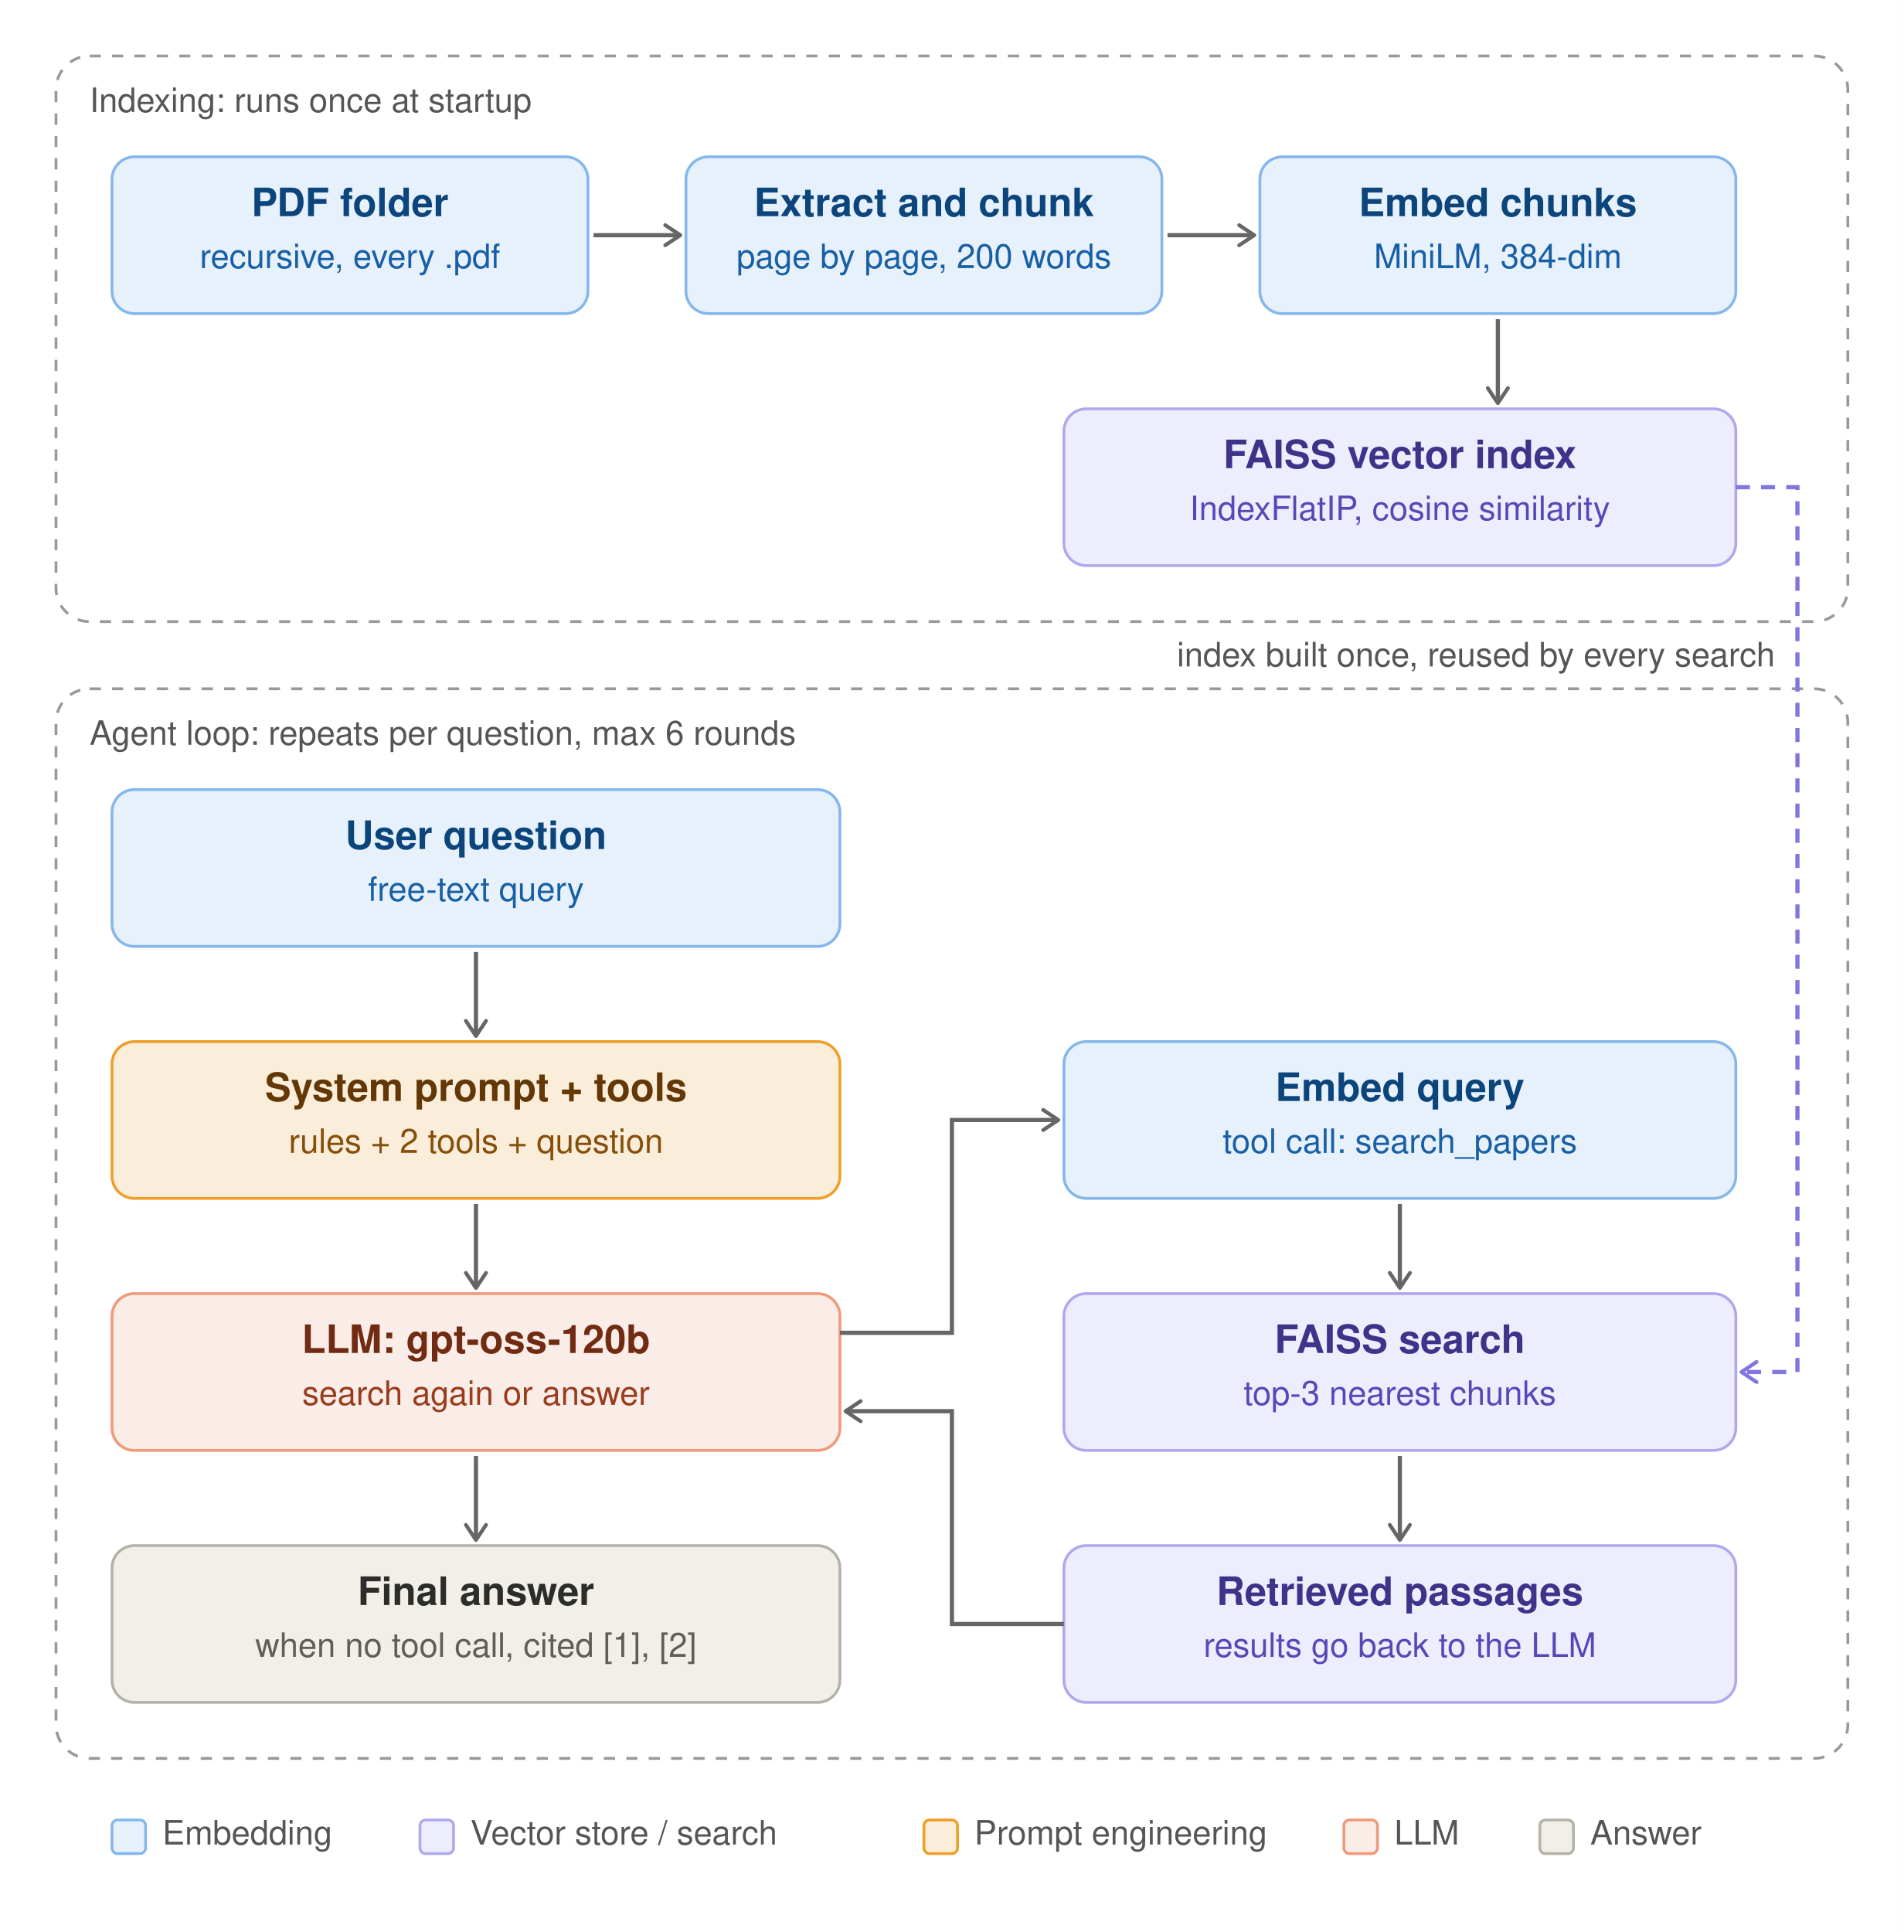
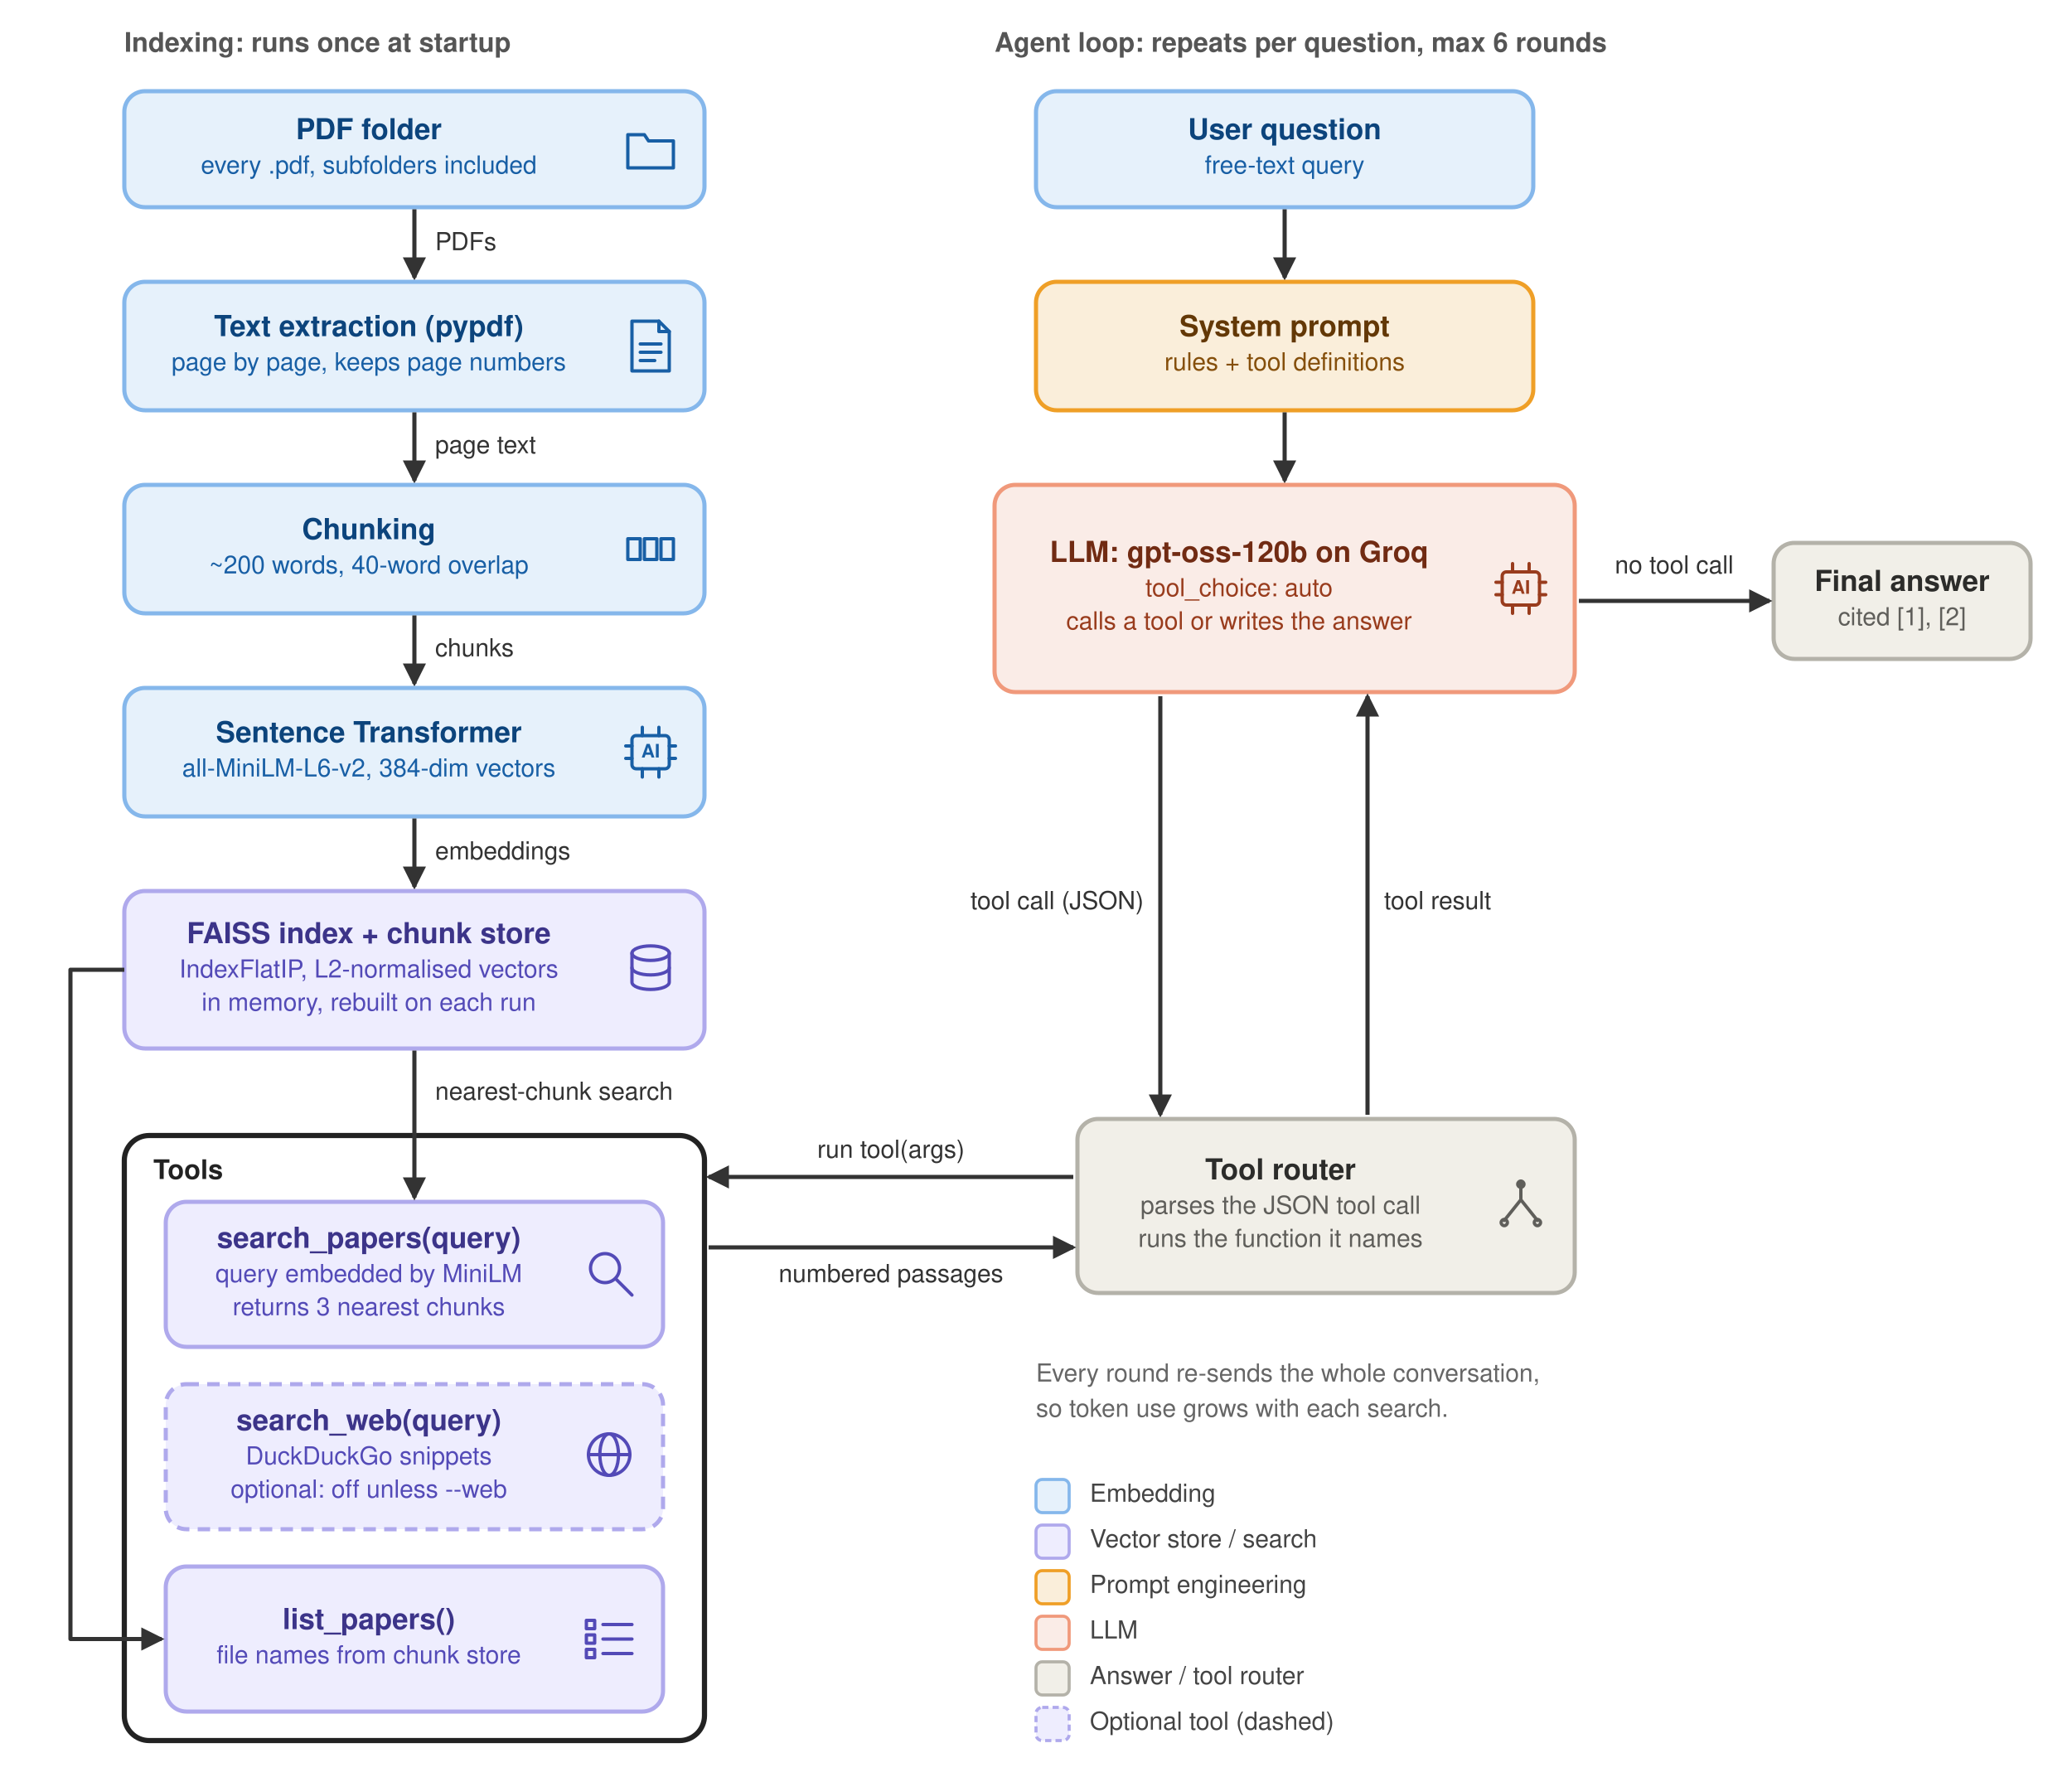
- <svg xmlns="http://www.w3.org/2000/svg" viewBox="0 0 680 690" width="680" height="690" font-family="Segoe UI, Helvetica, Arial, sans-serif" role="img" aria-label="Agentic RAG block diagram">
+ <svg xmlns="http://www.w3.org/2000/svg" viewBox="0 0 1000 860" width="1000" height="860" font-family="Segoe UI, Helvetica, Arial, sans-serif" role="img" aria-label="Agentic RAG block diagram">
  <defs>
-     <marker id="a" viewBox="0 0 10 10" refX="8" refY="5" markerWidth="6" markerHeight="6" orient="auto">
-       <path d="M2 1L8 5L2 9" fill="none" stroke="#666" stroke-width="1.5" stroke-linecap="round" stroke-linejoin="round" />
-     </marker>
-     <marker id="b" viewBox="0 0 10 10" refX="8" refY="5" markerWidth="6" markerHeight="6" orient="auto">
-       <path d="M2 1L8 5L2 9" fill="none" stroke="#7F77DD" stroke-width="1.5" stroke-linecap="round" stroke-linejoin="round" />
+     <marker id="ah" viewBox="0 0 10 10" refX="8" refY="5" markerWidth="7" markerHeight="7" orient="auto">
+       <path d="M1 1L9 5L1 9z" fill="#333" />
    </marker>
  </defs>
-   <rect width="680" height="690" fill="#ffffff" />
-   <rect x="20" y="20" width="640" height="202" rx="12" fill="none" stroke="#999" stroke-width="1" stroke-dasharray="4 4" />
-   <text x="32" y="40" font-size="12" fill="#555">Indexing: runs once at startup</text>
-   <rect x="40" y="56" width="170" height="56" rx="8" fill="#E6F1FB" stroke="#85B7EB" stroke-width="1" />
-   <text x="125.0" y="74" text-anchor="middle" dominant-baseline="central" font-size="14" font-weight="600" fill="#0C447C">PDF folder</text>
-   <text x="125.0" y="93" text-anchor="middle" dominant-baseline="central" font-size="12" fill="#185FA5">recursive, every .pdf</text>
-   <rect x="245" y="56" width="170" height="56" rx="8" fill="#E6F1FB" stroke="#85B7EB" stroke-width="1" />
-   <text x="330.0" y="74" text-anchor="middle" dominant-baseline="central" font-size="14" font-weight="600" fill="#0C447C">Extract and chunk</text>
-   <text x="330.0" y="93" text-anchor="middle" dominant-baseline="central" font-size="12" fill="#185FA5">page by page, 200 words</text>
-   <rect x="450" y="56" width="170" height="56" rx="8" fill="#E6F1FB" stroke="#85B7EB" stroke-width="1" />
-   <text x="535.0" y="74" text-anchor="middle" dominant-baseline="central" font-size="14" font-weight="600" fill="#0C447C">Embed chunks</text>
-   <text x="535.0" y="93" text-anchor="middle" dominant-baseline="central" font-size="12" fill="#185FA5">MiniLM, 384-dim</text>
-   <rect x="380" y="146" width="240" height="56" rx="8" fill="#EEEDFE" stroke="#AFA9EC" stroke-width="1" />
-   <text x="500.0" y="164" text-anchor="middle" dominant-baseline="central" font-size="14" font-weight="600" fill="#3C3489">FAISS vector index</text>
-   <text x="500.0" y="183" text-anchor="middle" dominant-baseline="central" font-size="12" fill="#534AB7">IndexFlatIP, cosine similarity</text>
-   <line x1="212" y1="84" x2="243" y2="84" stroke="#666" stroke-width="1.5" marker-end="url(#a)" />
-   <line x1="417" y1="84" x2="448" y2="84" stroke="#666" stroke-width="1.5" marker-end="url(#a)" />
-   <line x1="535" y1="114" x2="535" y2="144" stroke="#666" stroke-width="1.5" marker-end="url(#a)" />
-   <rect x="20" y="246" width="640" height="382" rx="12" fill="none" stroke="#999" stroke-width="1" stroke-dasharray="4 4" />
-   <text x="32" y="266" font-size="12" fill="#555">Agent loop: repeats per question, max 6 rounds</text>
-   <rect x="40" y="282" width="260" height="56" rx="8" fill="#E6F1FB" stroke="#85B7EB" stroke-width="1" />
-   <text x="170.0" y="300" text-anchor="middle" dominant-baseline="central" font-size="14" font-weight="600" fill="#0C447C">User question</text>
-   <text x="170.0" y="319" text-anchor="middle" dominant-baseline="central" font-size="12" fill="#185FA5">free-text query</text>
-   <rect x="40" y="372" width="260" height="56" rx="8" fill="#FAEEDA" stroke="#EF9F27" stroke-width="1" />
-   <text x="170.0" y="390" text-anchor="middle" dominant-baseline="central" font-size="14" font-weight="600" fill="#633806">System prompt + tools</text>
-   <text x="170.0" y="409" text-anchor="middle" dominant-baseline="central" font-size="12" fill="#854F0B">rules + 2 tools + question</text>
-   <rect x="40" y="462" width="260" height="56" rx="8" fill="#FAECE7" stroke="#F0997B" stroke-width="1" />
-   <text x="170.0" y="480" text-anchor="middle" dominant-baseline="central" font-size="14" font-weight="600" fill="#712B13">LLM: gpt-oss-120b</text>
-   <text x="170.0" y="499" text-anchor="middle" dominant-baseline="central" font-size="12" fill="#993C1D">search again or answer</text>
-   <rect x="40" y="552" width="260" height="56" rx="8" fill="#F1EFE8" stroke="#B4B2A9" stroke-width="1" />
-   <text x="170.0" y="570" text-anchor="middle" dominant-baseline="central" font-size="14" font-weight="600" fill="#2C2C2A">Final answer</text>
-   <text x="170.0" y="589" text-anchor="middle" dominant-baseline="central" font-size="12" fill="#5F5E5A">when no tool call, cited [1], [2]</text>
-   <line x1="170" y1="340" x2="170" y2="370" stroke="#666" stroke-width="1.5" marker-end="url(#a)" />
-   <line x1="170" y1="430" x2="170" y2="460" stroke="#666" stroke-width="1.5" marker-end="url(#a)" />
-   <line x1="170" y1="520" x2="170" y2="550" stroke="#666" stroke-width="1.5" marker-end="url(#a)" />
-   <rect x="380" y="372" width="240" height="56" rx="8" fill="#E6F1FB" stroke="#85B7EB" stroke-width="1" />
-   <text x="500.0" y="390" text-anchor="middle" dominant-baseline="central" font-size="14" font-weight="600" fill="#0C447C">Embed query</text>
-   <text x="500.0" y="409" text-anchor="middle" dominant-baseline="central" font-size="12" fill="#185FA5">tool call: search_papers</text>
-   <rect x="380" y="462" width="240" height="56" rx="8" fill="#EEEDFE" stroke="#AFA9EC" stroke-width="1" />
-   <text x="500.0" y="480" text-anchor="middle" dominant-baseline="central" font-size="14" font-weight="600" fill="#3C3489">FAISS search</text>
-   <text x="500.0" y="499" text-anchor="middle" dominant-baseline="central" font-size="12" fill="#534AB7">top-3 nearest chunks</text>
-   <rect x="380" y="552" width="240" height="56" rx="8" fill="#EEEDFE" stroke="#AFA9EC" stroke-width="1" />
-   <text x="500.0" y="570" text-anchor="middle" dominant-baseline="central" font-size="14" font-weight="600" fill="#3C3489">Retrieved passages</text>
-   <text x="500.0" y="589" text-anchor="middle" dominant-baseline="central" font-size="12" fill="#534AB7">results go back to the LLM</text>
-   <line x1="500" y1="430" x2="500" y2="460" stroke="#666" stroke-width="1.5" marker-end="url(#a)" />
-   <line x1="500" y1="520" x2="500" y2="550" stroke="#666" stroke-width="1.5" marker-end="url(#a)" />
-   <path d="M300 476 L340 476 L340 400 L378 400" fill="none" stroke="#666" stroke-width="1.5" marker-end="url(#a)" />
-   <path d="M380 580 L340 580 L340 504 L302 504" fill="none" stroke="#666" stroke-width="1.5" marker-end="url(#a)" />
-   <path d="M620 174 L642 174 L642 490 L622 490" fill="none" stroke="#7F77DD" stroke-width="1.5" stroke-dasharray="5 4" marker-end="url(#b)" />
-   <text x="634" y="238" text-anchor="end" font-size="12" fill="#555">index built once, reused by every search</text>
-   <rect x="40" y="650" width="12" height="12" rx="2" fill="#E6F1FB" stroke="#85B7EB" />
-   <text x="58" y="656" dominant-baseline="central" font-size="12" fill="#555">Embedding</text>
-   <rect x="150" y="650" width="12" height="12" rx="2" fill="#EEEDFE" stroke="#AFA9EC" />
-   <text x="168" y="656" dominant-baseline="central" font-size="12" fill="#555">Vector store / search</text>
-   <rect x="330" y="650" width="12" height="12" rx="2" fill="#FAEEDA" stroke="#EF9F27" />
-   <text x="348" y="656" dominant-baseline="central" font-size="12" fill="#555">Prompt engineering</text>
-   <rect x="480" y="650" width="12" height="12" rx="2" fill="#FAECE7" stroke="#F0997B" />
-   <text x="498" y="656" dominant-baseline="central" font-size="12" fill="#555">LLM</text>
-   <rect x="550" y="650" width="12" height="12" rx="2" fill="#F1EFE8" stroke="#B4B2A9" />
-   <text x="568" y="656" dominant-baseline="central" font-size="12" fill="#555">Answer</text>
+   <rect width="1000" height="860" fill="#ffffff" />
+   <text x="60" y="22" text-anchor="start" dominant-baseline="central" font-size="13" font-weight="700" fill="#555">Indexing: runs once at startup</text>
+   <text x="480" y="22" text-anchor="start" dominant-baseline="central" font-size="13" font-weight="700" fill="#555">Agent loop: repeats per question, max 6 rounds</text>
+   <rect x="60" y="44" width="280" height="56" rx="10" fill="#E6F1FB" stroke="#85B7EB" stroke-width="2" />
+   <text x="178.0" y="64.0" text-anchor="middle" dominant-baseline="central" font-size="14" font-weight="700" fill="#0C447C">PDF folder</text>
+   <text x="178.0" y="81.0" text-anchor="middle" dominant-baseline="central" font-size="12" fill="#185FA5">every .pdf, subfolders included</text>
+   <g transform="translate(302,59.0)" fill="none" stroke="#185FA5" stroke-width="1.6" stroke-linecap="round" stroke-linejoin="round">
+     <path d="M1 6h8l2 3h12v13H1z" />
+   </g>
+   <line x1="200" y1="101" x2="200" y2="134" stroke="#333" stroke-width="2" marker-end="url(#ah)" />
+   <text x="210" y="118" text-anchor="start" dominant-baseline="central" font-size="12" font-weight="400" fill="#333">PDFs</text>
+   <rect x="60" y="136" width="280" height="62" rx="10" fill="#E6F1FB" stroke="#85B7EB" stroke-width="2" />
+   <text x="178.0" y="159.0" text-anchor="middle" dominant-baseline="central" font-size="14" font-weight="700" fill="#0C447C">Text extraction (pypdf)</text>
+   <text x="178.0" y="176.0" text-anchor="middle" dominant-baseline="central" font-size="12" fill="#185FA5">page by page, keeps page numbers</text>
+   <g transform="translate(302,154.0)" fill="none" stroke="#185FA5" stroke-width="1.6" stroke-linecap="round" stroke-linejoin="round">
+     <path d="M3 1h13l5 5v19H3z" />
+     <path d="M16 1v5h5" />
+     <path d="M7 12h10M7 16h10M7 20h7" />
+   </g>
+   <line x1="200" y1="199" x2="200" y2="232" stroke="#333" stroke-width="2" marker-end="url(#ah)" />
+   <text x="210" y="216" text-anchor="start" dominant-baseline="central" font-size="12" font-weight="400" fill="#333">page text</text>
+   <rect x="60" y="234" width="280" height="62" rx="10" fill="#E6F1FB" stroke="#85B7EB" stroke-width="2" />
+   <text x="178.0" y="257.0" text-anchor="middle" dominant-baseline="central" font-size="14" font-weight="700" fill="#0C447C">Chunking</text>
+   <text x="178.0" y="274.0" text-anchor="middle" dominant-baseline="central" font-size="12" fill="#185FA5">~200 words, 40-word overlap</text>
+   <g transform="translate(302,252.0)" fill="none" stroke="#185FA5" stroke-width="1.6" stroke-linecap="round" stroke-linejoin="round">
+     <rect x="1" y="8" width="6" height="10" />
+     <rect x="9" y="8" width="6" height="10" />
+     <rect x="17" y="8" width="6" height="10" />
+   </g>
+   <line x1="200" y1="297" x2="200" y2="330" stroke="#333" stroke-width="2" marker-end="url(#ah)" />
+   <text x="210" y="314" text-anchor="start" dominant-baseline="central" font-size="12" font-weight="400" fill="#333">chunks</text>
+   <rect x="60" y="332" width="280" height="62" rx="10" fill="#E6F1FB" stroke="#85B7EB" stroke-width="2" />
+   <text x="178.0" y="355.0" text-anchor="middle" dominant-baseline="central" font-size="14" font-weight="700" fill="#0C447C">Sentence Transformer</text>
+   <text x="178.0" y="372.0" text-anchor="middle" dominant-baseline="central" font-size="12" fill="#185FA5">all-MiniLM-L6-v2, 384-dim vectors</text>
+   <g transform="translate(302,350.0)" fill="none" stroke="#185FA5" stroke-width="1.6" stroke-linecap="round" stroke-linejoin="round">
+     <rect x="3" y="5" width="18" height="16" rx="2" />
+     <path d="M8 5V1M16 5V1M8 21v4M16 21v4M3 10H0M3 16H0M21 10h3M21 16h3" />
+   </g>
+   <text x="314" y="363.5" text-anchor="middle" dominant-baseline="central" font-size="9" font-weight="700" fill="#185FA5">AI</text>
+   <line x1="200" y1="395" x2="200" y2="428" stroke="#333" stroke-width="2" marker-end="url(#ah)" />
+   <text x="210" y="412" text-anchor="start" dominant-baseline="central" font-size="12" font-weight="400" fill="#333">embeddings</text>
+   <rect x="60" y="430" width="280" height="76" rx="10" fill="#EEEDFE" stroke="#AFA9EC" stroke-width="2" />
+   <text x="178.0" y="452.0" text-anchor="middle" dominant-baseline="central" font-size="14" font-weight="700" fill="#3C3489">FAISS index + chunk store</text>
+   <text x="178.0" y="469.0" text-anchor="middle" dominant-baseline="central" font-size="12" fill="#534AB7">IndexFlatIP, L2-normalised vectors</text>
+   <text x="178.0" y="485.0" text-anchor="middle" dominant-baseline="central" font-size="12" fill="#534AB7">in memory, rebuilt on each run</text>
+   <g transform="translate(302,455.0)" fill="none" stroke="#534AB7" stroke-width="1.6" stroke-linecap="round" stroke-linejoin="round">
+     <ellipse cx="12" cy="5" rx="9" ry="3.5" />
+     <path d="M3 5v14c0 2 4 3.5 9 3.5s9-1.5 9-3.5V5" />
+     <path d="M3 12c0 2 4 3.5 9 3.5s9-1.5 9-3.5" />
+   </g>
+   <rect x="60" y="548" width="280" height="292" rx="12" fill="none" stroke="#222" stroke-width="2.5" />
+   <text x="74" y="566" text-anchor="start" dominant-baseline="central" font-size="13" font-weight="700" fill="#222">Tools</text>
+   <rect x="80" y="580" width="240" height="70" rx="10" fill="#EEEDFE" stroke="#AFA9EC" stroke-width="2" />
+   <text x="178.0" y="599.0" text-anchor="middle" dominant-baseline="central" font-size="14" font-weight="700" fill="#3C3489">search_papers(query)</text>
+   <text x="178.0" y="616.0" text-anchor="middle" dominant-baseline="central" font-size="12" fill="#534AB7">query embedded by MiniLM</text>
+   <text x="178.0" y="632.0" text-anchor="middle" dominant-baseline="central" font-size="12" fill="#534AB7">returns 3 nearest chunks</text>
+   <g transform="translate(282,602.0)" fill="none" stroke="#534AB7" stroke-width="1.6" stroke-linecap="round" stroke-linejoin="round">
+     <circle cx="10" cy="10" r="7" />
+     <path d="M15.5 15.5L23 23" />
+   </g>
+   <rect x="80" y="668" width="240" height="70" rx="10" fill="#EEEDFE" stroke="#AFA9EC" stroke-width="2" stroke-dasharray="6 4" />
+   <text x="178.0" y="687.0" text-anchor="middle" dominant-baseline="central" font-size="14" font-weight="700" fill="#3C3489">search_web(query)</text>
+   <text x="178.0" y="704.0" text-anchor="middle" dominant-baseline="central" font-size="12" fill="#534AB7">DuckDuckGo snippets</text>
+   <text x="178.0" y="720.0" text-anchor="middle" dominant-baseline="central" font-size="12" fill="#534AB7">optional: off unless --web</text>
+   <g transform="translate(282,690.0)" fill="none" stroke="#534AB7" stroke-width="1.6" stroke-linecap="round" stroke-linejoin="round">
+     <circle cx="12" cy="12" r="10" />
+     <ellipse cx="12" cy="12" rx="4.5" ry="10" />
+     <path d="M2 12h20" />
+   </g>
+   <rect x="80" y="756" width="240" height="70" rx="10" fill="#EEEDFE" stroke="#AFA9EC" stroke-width="2" />
+   <text x="178.0" y="783.0" text-anchor="middle" dominant-baseline="central" font-size="14" font-weight="700" fill="#3C3489">list_papers()</text>
+   <text x="178.0" y="800.0" text-anchor="middle" dominant-baseline="central" font-size="12" fill="#534AB7">file names from chunk store</text>
+   <g transform="translate(282,778.0)" fill="none" stroke="#534AB7" stroke-width="1.6" stroke-linecap="round" stroke-linejoin="round">
+     <path d="M9 6h14M9 13h14M9 20h14" />
+     <rect x="1" y="4" width="4" height="4" />
+     <rect x="1" y="11" width="4" height="4" />
+     <rect x="1" y="18" width="4" height="4" />
+   </g>
+   <line x1="200" y1="507" x2="200" y2="578" stroke="#333" stroke-width="2" marker-end="url(#ah)" />
+   <text x="210" y="528" text-anchor="start" dominant-baseline="central" font-size="12" font-weight="400" fill="#333">nearest-chunk search</text>
+   <path d="M60 468 L34 468 L34 791 L78 791" fill="none" stroke="#333" stroke-width="2" stroke-linejoin="round" marker-end="url(#ah)" />
+   <rect x="500" y="44" width="240" height="56" rx="10" fill="#E6F1FB" stroke="#85B7EB" stroke-width="2" />
+   <text x="620.0" y="64.0" text-anchor="middle" dominant-baseline="central" font-size="14" font-weight="700" fill="#0C447C">User question</text>
+   <text x="620.0" y="81.0" text-anchor="middle" dominant-baseline="central" font-size="12" fill="#185FA5">free-text query</text>
+   <line x1="620" y1="101" x2="620" y2="134" stroke="#333" stroke-width="2" marker-end="url(#ah)" />
+   <rect x="500" y="136" width="240" height="62" rx="10" fill="#FAEEDA" stroke="#EF9F27" stroke-width="2" />
+   <text x="620.0" y="159.0" text-anchor="middle" dominant-baseline="central" font-size="14" font-weight="700" fill="#633806">System prompt</text>
+   <text x="620.0" y="176.0" text-anchor="middle" dominant-baseline="central" font-size="12" fill="#854F0B">rules + tool definitions</text>
+   <line x1="620" y1="199" x2="620" y2="232" stroke="#333" stroke-width="2" marker-end="url(#ah)" />
+   <rect x="480" y="234" width="280" height="100" rx="10" fill="#FAECE7" stroke="#F0997B" stroke-width="2" />
+   <text x="598.0" y="268.0" text-anchor="middle" dominant-baseline="central" font-size="14" font-weight="700" fill="#712B13">LLM: gpt-oss-120b on Groq</text>
+   <text x="598.0" y="285.0" text-anchor="middle" dominant-baseline="central" font-size="12" fill="#993C1D">tool_choice: auto</text>
+   <text x="598.0" y="301.0" text-anchor="middle" dominant-baseline="central" font-size="12" fill="#993C1D">calls a tool or writes the answer</text>
+   <g transform="translate(722,271.0)" fill="none" stroke="#993C1D" stroke-width="1.6" stroke-linecap="round" stroke-linejoin="round">
+     <rect x="3" y="5" width="18" height="16" rx="2" />
+     <path d="M8 5V1M16 5V1M8 21v4M16 21v4M3 10H0M3 16H0M21 10h3M21 16h3" />
+   </g>
+   <text x="734" y="284.5" text-anchor="middle" dominant-baseline="central" font-size="9" font-weight="700" fill="#993C1D">AI</text>
+   <rect x="856" y="262" width="124" height="56" rx="10" fill="#F1EFE8" stroke="#B4B2A9" stroke-width="2" />
+   <text x="918.0" y="282.0" text-anchor="middle" dominant-baseline="central" font-size="14" font-weight="700" fill="#2C2C2A">Final answer</text>
+   <text x="918.0" y="299.0" text-anchor="middle" dominant-baseline="central" font-size="12" fill="#5F5E5A">cited [1], [2]</text>
+   <line x1="762" y1="290" x2="854" y2="290" stroke="#333" stroke-width="2" marker-end="url(#ah)" />
+   <text x="808" y="274" text-anchor="middle" dominant-baseline="central" font-size="12" font-weight="400" fill="#333">no tool call</text>
+   <line x1="560" y1="336" x2="560" y2="538" stroke="#333" stroke-width="2" marker-end="url(#ah)" />
+   <text x="552" y="436" text-anchor="end" dominant-baseline="central" font-size="12" font-weight="400" fill="#333">tool call (JSON)</text>
+   <line x1="660" y1="538" x2="660" y2="336" stroke="#333" stroke-width="2" marker-end="url(#ah)" />
+   <text x="668" y="436" text-anchor="start" dominant-baseline="central" font-size="12" font-weight="400" fill="#333">tool result</text>
+   <rect x="520" y="540" width="240" height="84" rx="10" fill="#F1EFE8" stroke="#B4B2A9" stroke-width="2" />
+   <text x="618.0" y="566.0" text-anchor="middle" dominant-baseline="central" font-size="14" font-weight="700" fill="#2C2C2A">Tool router</text>
+   <text x="618.0" y="583.0" text-anchor="middle" dominant-baseline="central" font-size="12" fill="#5F5E5A">parses the JSON tool call</text>
+   <text x="618.0" y="599.0" text-anchor="middle" dominant-baseline="central" font-size="12" fill="#5F5E5A">runs the function it names</text>
+   <g transform="translate(722,569.0)" fill="none" stroke="#5F5E5A" stroke-width="1.6" stroke-linecap="round" stroke-linejoin="round">
+     <path d="M12 2v8M12 10L4 20M12 10l8 10" />
+     <circle cx="12" cy="2.5" r="1.5" />
+     <circle cx="4" cy="21" r="1.5" />
+     <circle cx="20" cy="21" r="1.5" />
+   </g>
+   <line x1="518" y1="568" x2="342" y2="568" stroke="#333" stroke-width="2" marker-end="url(#ah)" />
+   <text x="430" y="556" text-anchor="middle" dominant-baseline="central" font-size="12" font-weight="400" fill="#333">run tool(args)</text>
+   <line x1="342" y1="602" x2="518" y2="602" stroke="#333" stroke-width="2" marker-end="url(#ah)" />
+   <text x="430" y="616" text-anchor="middle" dominant-baseline="central" font-size="12" font-weight="400" fill="#333">numbered passages</text>
+   <text x="500" y="664" text-anchor="start" dominant-baseline="central" font-size="12" font-weight="400" fill="#666">Every round re-sends the whole conversation,</text>
+   <text x="500" y="681" text-anchor="start" dominant-baseline="central" font-size="12" font-weight="400" fill="#666">so token use grows with each search.</text>
+   <rect x="500" y="714" width="16" height="16" rx="3" fill="#E6F1FB" stroke="#85B7EB" stroke-width="1.5" />
+   <text x="526" y="722" text-anchor="start" dominant-baseline="central" font-size="12" font-weight="400" fill="#444">Embedding</text>
+   <rect x="500" y="736" width="16" height="16" rx="3" fill="#EEEDFE" stroke="#AFA9EC" stroke-width="1.5" />
+   <text x="526" y="744" text-anchor="start" dominant-baseline="central" font-size="12" font-weight="400" fill="#444">Vector store / search</text>
+   <rect x="500" y="758" width="16" height="16" rx="3" fill="#FAEEDA" stroke="#EF9F27" stroke-width="1.5" />
+   <text x="526" y="766" text-anchor="start" dominant-baseline="central" font-size="12" font-weight="400" fill="#444">Prompt engineering</text>
+   <rect x="500" y="780" width="16" height="16" rx="3" fill="#FAECE7" stroke="#F0997B" stroke-width="1.5" />
+   <text x="526" y="788" text-anchor="start" dominant-baseline="central" font-size="12" font-weight="400" fill="#444">LLM</text>
+   <rect x="500" y="802" width="16" height="16" rx="3" fill="#F1EFE8" stroke="#B4B2A9" stroke-width="1.5" />
+   <text x="526" y="810" text-anchor="start" dominant-baseline="central" font-size="12" font-weight="400" fill="#444">Answer / tool router</text>
+   <rect x="500" y="824" width="16" height="16" rx="3" fill="#EEEDFE" stroke="#AFA9EC" stroke-width="1.5" stroke-dasharray="3 2" />
+   <text x="526" y="832" text-anchor="start" dominant-baseline="central" font-size="12" font-weight="400" fill="#444">Optional tool (dashed)</text>
</svg>
